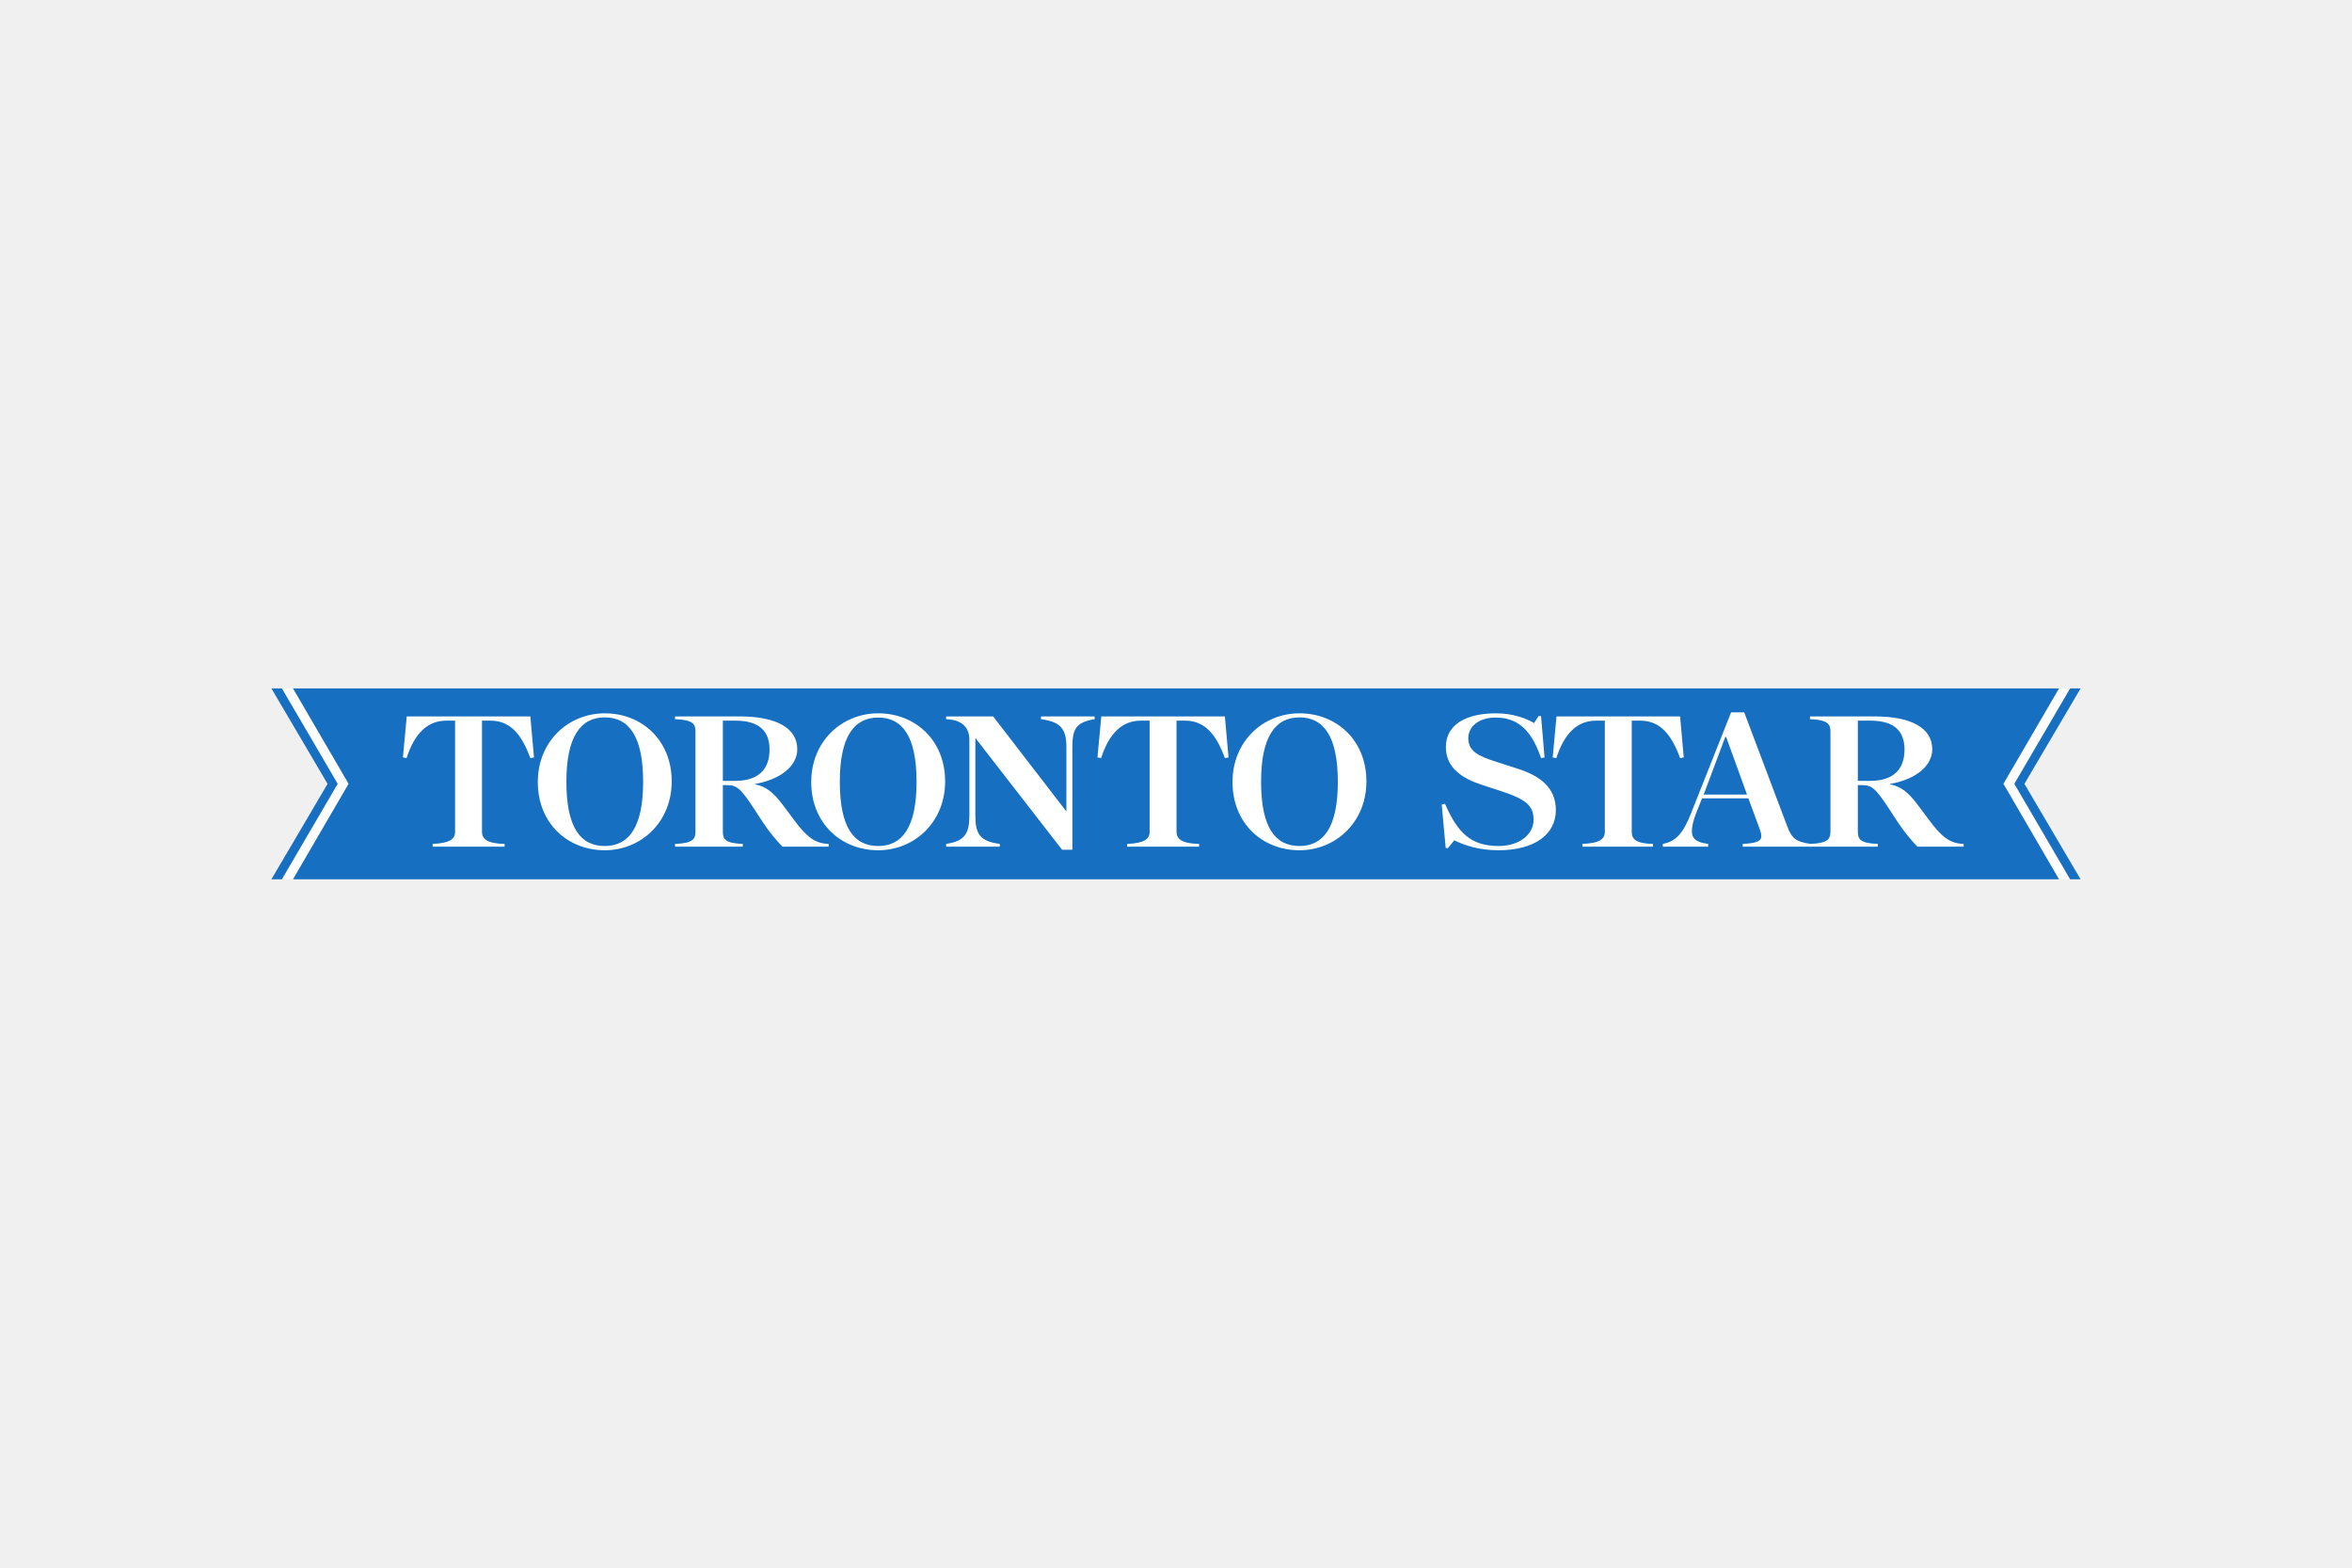
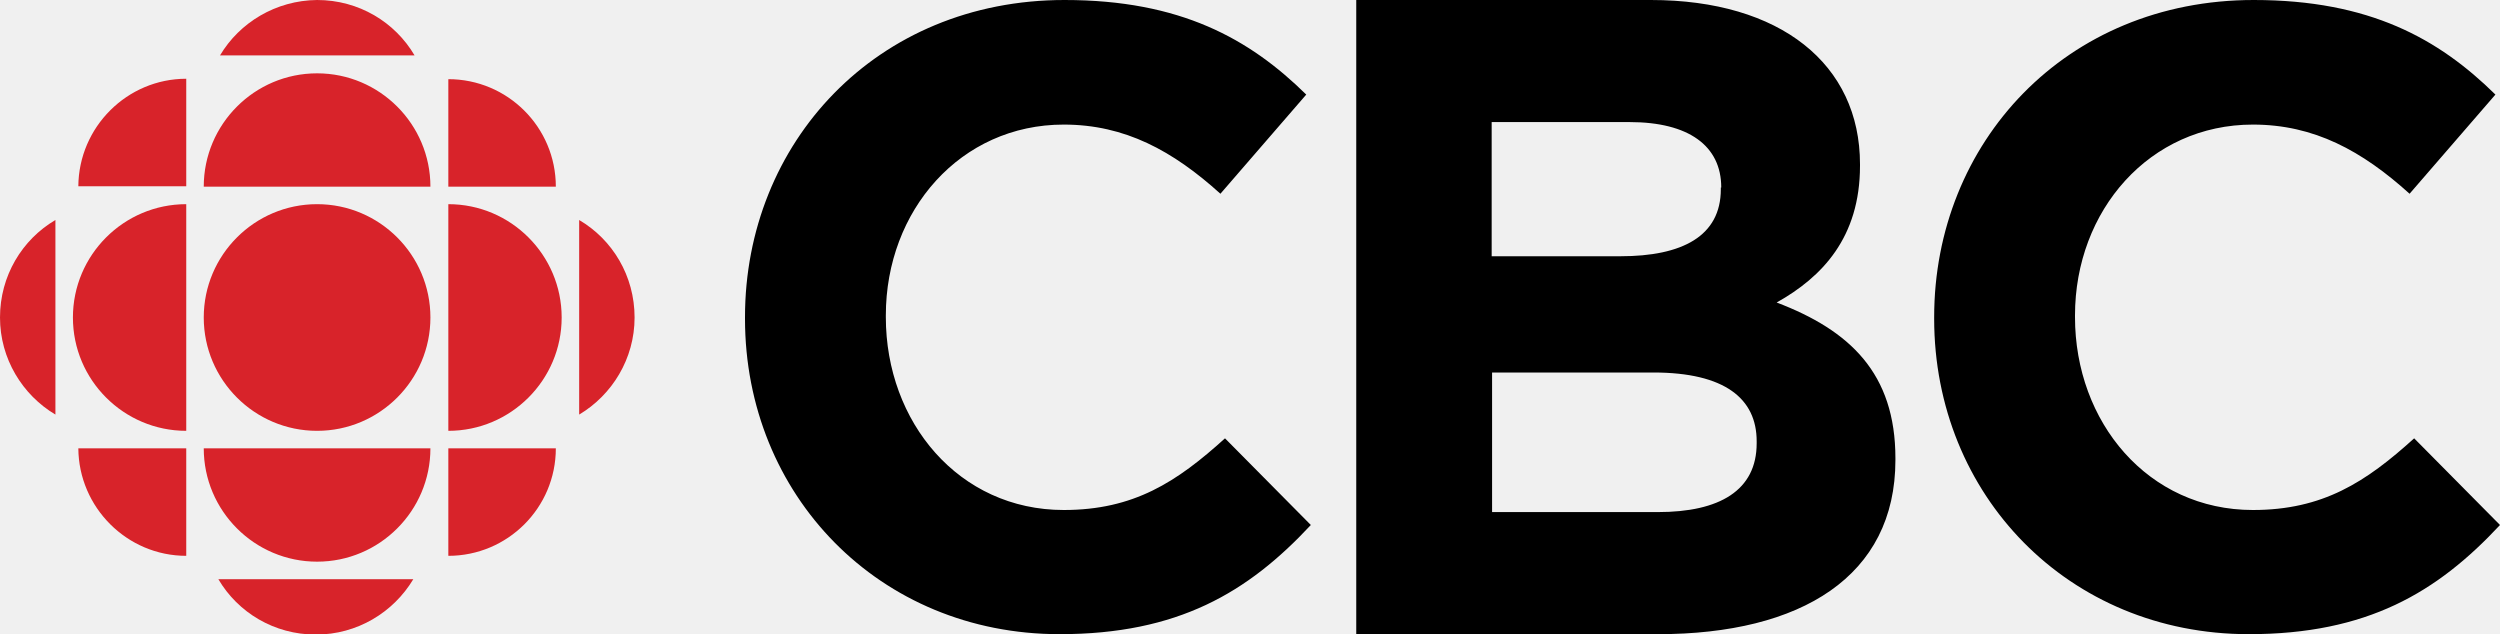
- <svg xmlns="http://www.w3.org/2000/svg" height="800" width="1200" viewBox="-141.76 -24.933 1228.588 149.595">
-   <path d="M933.788 0h5.805L910.43 49.843 939.589 99.73h-5.806L904.74 49.843zM11.283 0H5.476l29.16 49.843L5.481 99.73h5.804l29.043-49.888z" fill="#fff" />
-   <path d="M5.482 99.73l29.154-49.888L5.478 0H0l29.352 49.871L.01 99.73z" fill="#176fc1" />
-   <path d="M933.788 0H11.284l29.045 49.843L11.286 99.73h922.496L904.74 49.843z" fill="#176fc1" />
-   <path d="M939.589 99.73L910.43 49.843 939.592 0h5.475l-29.355 49.871L945.059 99.73z" fill="#176fc1" />
-   <path d="M499.973 36.071l-1.91.34c-4.75-13.088-10.949-19.565-20.825-19.565h-4.425v58.1c0 3.689 2.69 6.128 11.801 6.298V82.69H447.04v-1.446c9.024-.34 11.714-2.609 11.714-6.298v-58.1h-4.599c-9.639 0-16.53 6.475-20.738 19.565l-1.91-.34 1.996-21.438h64.559l1.91 21.438m-69.94-19.991c-9.838 1.566-11.629 5.236-11.629 14.633v53.594h-5.38l-45.121-58.188h-.172v40.239c0 9.38 2.07 13.516 12.754 14.886v1.448h-28.027v-1.447c9.851-1.471 12.149-5.504 12.149-14.886V26.885c0-5.755-3.083-10.51-12.149-10.805v-1.445h24.559l38.004 49.339h.263V30.712c0-9.356-2.779-13.258-13.277-14.633v-1.445h28.029v1.445M137.176 36.071l-1.91.34c-4.751-13.088-10.949-19.565-20.824-19.565h-4.428v58.1c0 3.689 2.692 6.128 11.801 6.298V82.69H84.245v-1.446c9.023-.34 11.714-2.609 11.714-6.298v-58.1H91.36c-9.64 0-16.531 6.475-20.74 19.565l-1.907-.34 1.996-21.438h64.558l1.91 21.438m419.891 12.761c0-23.65-7.321-33.689-20.043-33.689-12.707 0-20.046 10.209-20.046 33.605 0 23.902 7.322 33.6 20.046 33.6 12.606 0 20.043-9.867 20.043-33.516m14.925-.255c0 21.517-16.219 35.984-34.968 35.984-19.374 0-34.97-14.03-34.97-35.645 0-21.418 16.117-35.898 34.97-35.898 19.265 0 34.968 13.947 34.968 35.559m-234.98.255c0-23.65-7.324-33.604-20.045-33.604-12.707 0-20.044 10.124-20.044 33.52 0 23.902 7.324 33.6 20.044 33.6 12.607 0 20.045-9.867 20.045-33.516m14.924-.255c0 21.517-16.22 35.984-34.969 35.984-19.369 0-34.968-14.03-34.968-35.645 0-21.418 16.119-35.898 34.968-35.898 19.266 0 34.969 13.947 34.969 35.559" fill="#fff" />
-   <path d="M260.217 31.989c0-9.047-4.685-15.143-17.789-15.143h-6.593v31.477h6.332c12.41 0 18.049-6.181 18.049-16.335m30.894 50.703h-24.125c-2.864-2.895-7.046-7.686-11.887-15.229-9.721-15.145-11.455-16.929-17.183-16.929h-2.08v24.414c0 3.909 1.424 5.996 10.412 6.296v1.448h-35.405v-1.448c9.305-.3 10.674-2.585 10.674-6.296v-52.655c0-3.616-1.371-5.911-10.674-6.213v-1.445h33.755c19.264 0 30.111 6.122 30.111 17.184 0 8.102-7.724 15.568-22.128 18.119v.171c5.553 1.105 9.41 3.845 14.665 10.889l5.901 7.911c6.394 8.574 10.758 12.165 17.962 12.335v1.448M194.185 48.833c0-23.65-7.321-33.689-20.046-33.689-12.705 0-20.044 10.209-20.044 33.605 0 23.902 7.322 33.6 20.044 33.6 12.606 0 20.046-9.867 20.046-33.516m14.925-.255c0 21.517-16.223 35.984-34.971 35.984-19.369 0-34.968-14.03-34.968-35.645 0-21.418 16.119-35.898 34.968-35.898 19.269 0 34.971 13.947 34.971 35.559m528.653-12.507l-1.91.34c-4.751-13.088-10.949-19.565-20.826-19.565h-4.429v58.1c0 3.689 1.995 6.128 11.111 6.298V82.69h-36.877v-1.446c9.024-.34 11.71-2.609 11.71-6.298v-58.1h-4.599c-9.635 0-16.53 6.475-20.738 19.565l-1.907-.34 1.998-21.438h64.558l1.91 21.438m-66.815 27.477c0 12.505-10.76 21.012-30.024 21.012-10.499 0-18.058-2.744-22.995-5.189l-3.384 4.081h-1.126l-2.086-22.796 1.735-.341c6.598 15.141 13.453 22.032 28.031 22.032 10.999 0 18.221-6.21 18.221-13.696 0-7.4-3.869-10.706-17.445-15.143l-9.63-3.147c-10.366-3.386-18.744-8.944-18.744-19.734 0-11.998 11.023-17.61 26.117-17.61 9.201 0 16.144 2.806 19.957 5.103l2.344-3.658h1.304l1.823 21.608-1.823.341c-4.598-13.527-11.366-21.184-23.688-21.184-9.199 0-14.319 5.02-14.319 10.72 0 6.893 5.145 9.355 14.401 12.335l11.369 3.659c11.572 3.723 19.96 9.783 19.96 21.606m182.135-31.56c0-9.047-4.688-15.143-17.788-15.143h-6.596v31.477h6.332c12.414 0 18.051-6.181 18.051-16.335m30.891 50.703H859.85c-2.865-2.895-7.045-7.686-11.885-15.229-9.723-15.145-11.457-16.929-17.185-16.929h-2.081v24.414c0 3.909 1.423 5.996 10.416 6.296v1.448H803.71v-1.448c9.301-.3 10.67-2.585 10.67-6.296V22.376c0-3.614-1.373-5.995-10.67-6.296v-1.445h33.752c19.265 0 30.111 6.121 30.111 17.184 0 8.102-7.724 15.568-22.125 18.119v.171c5.55 1.105 9.409 3.845 14.661 10.889l5.902 7.911c6.394 8.574 10.758 12.165 17.961 12.335v1.448" fill="#fff" />
-   <path d="M770.822 55.468l-10.934-30.115h-.438l-11.275 30.115zm33.234 27.224h-35.49v-1.448c7.258-.361 9.732-1.42 9.719-4.169-.007-.985-.328-2.191-.869-3.658l-5.9-15.992h-24.21l-3.035 7.656c-1.654 4.162-2.257 7.234-2.257 9.527 0 4.077 2.515 5.87 8.502 6.635v1.448H726.83v-1.448c6.765-1.276 10.526-5.343 14.746-15.992l20.916-52.744h6.853l22.475 59.549c2.257 5.98 4.244 8.107 12.236 9.188v1.448" fill="#fff" />
+ <svg xmlns="http://www.w3.org/2000/svg" width="600" height="152">
+   <path d="M103.3 76.2c0 15-12.2 27.2-27.2 27.2S48.9 91.2 48.9 76.2 61.1 49 76.1 49s27.2 12.2 27.2 27.2m-58.6 27.2c-15 0-27.2-12.2-27.2-27.2S29.7 49 44.7 49v54.4m62.9 30v-25.8h25.8c0 14.3-11.6 25.8-25.8 25.8M44.7 18.9v25.8H18.8c.1-14.2 11.7-25.8 25.9-25.8m0 114.5v-25.8H18.8c.1 14.2 11.7 25.8 25.9 25.8M139 99.5V52.8c8 4.7 13.3 13.4 13.3 23.4 0 9.9-5.4 18.6-13.3 23.3M52.8 13.3h46.7C94.8 5.3 86.1 0 76.1 0c-9.9.1-18.6 5.4-23.3 13.3M99.2 139H52.4c4.7 8 13.4 13.3 23.4 13.3 9.9 0 18.6-5.3 23.4-13.3m4.1-31.4c0 15-12.2 27.2-27.2 27.2s-27.2-12.2-27.2-27.2h54.4m4.3-4.2c15 0 27.2-12.2 27.2-27.2S122.6 49 107.6 49v54.4m-4.3-58.6c0-15-12.2-27.2-27.2-27.2S48.9 29.8 48.9 44.8h54.4m-90 54.7V52.8C5.3 57.5 0 66.2 0 76.2c0 9.9 5.4 18.6 13.3 23.3m120.1-54.7h-25.8V19c14.2 0 25.8 11.5 25.8 25.8" fill="#d8232a" />
+   <path d="M254.3 152.2c-43.3 0-75.5-33.4-75.5-75.7v-.4c0-41.8 31.5-76.1 76.7-76.1 27.8 0 44.4 9.3 58 22.7l-20.6 23.8c-11.4-10.3-22.9-16.6-37.6-16.6-24.8 0-42.7 20.6-42.7 45.8v.4c0 25.2 17.5 46.3 42.7 46.3 16.8 0 27.1-6.7 38.7-17.2l20.6 20.8c-15.1 16.2-31.9 26.2-60.3 26.2m167.3-46.3c0-10.2-7.6-16.5-24.8-16.5h-38.7v33.5h39.8c14.8 0 23.7-5.2 23.7-16.5v-.5zM413.1 45c0-10-7.8-15.7-22-15.7H358v32.2h30.9c14.8 0 24.1-4.8 24.1-16.1V45zm-15.2 107.2h-72.4V0h70.7c31.1 0 50.2 15.4 50.2 39.4v.4c0 17.2-9.1 26.7-20 32.8 17.6 6.7 28.5 17 28.5 37.4v.4c0 27.9-22.6 41.8-57 41.8h0zm141.8 0c-43.3 0-75.5-33.4-75.5-75.7v-.4c0-41.8 31.5-76.1 76.7-76.1 27.8 0 44.4 9.3 58 22.7l-20.6 23.8c-11.4-10.3-22.9-16.6-37.6-16.6-24.8 0-42.7 20.6-42.7 45.8v.4c0 25.2 17.5 46.3 42.7 46.3 16.8 0 27.1-6.7 38.7-17.2L600 126c-15.1 16.2-31.9 26.2-60.3 26.2" />
</svg>
